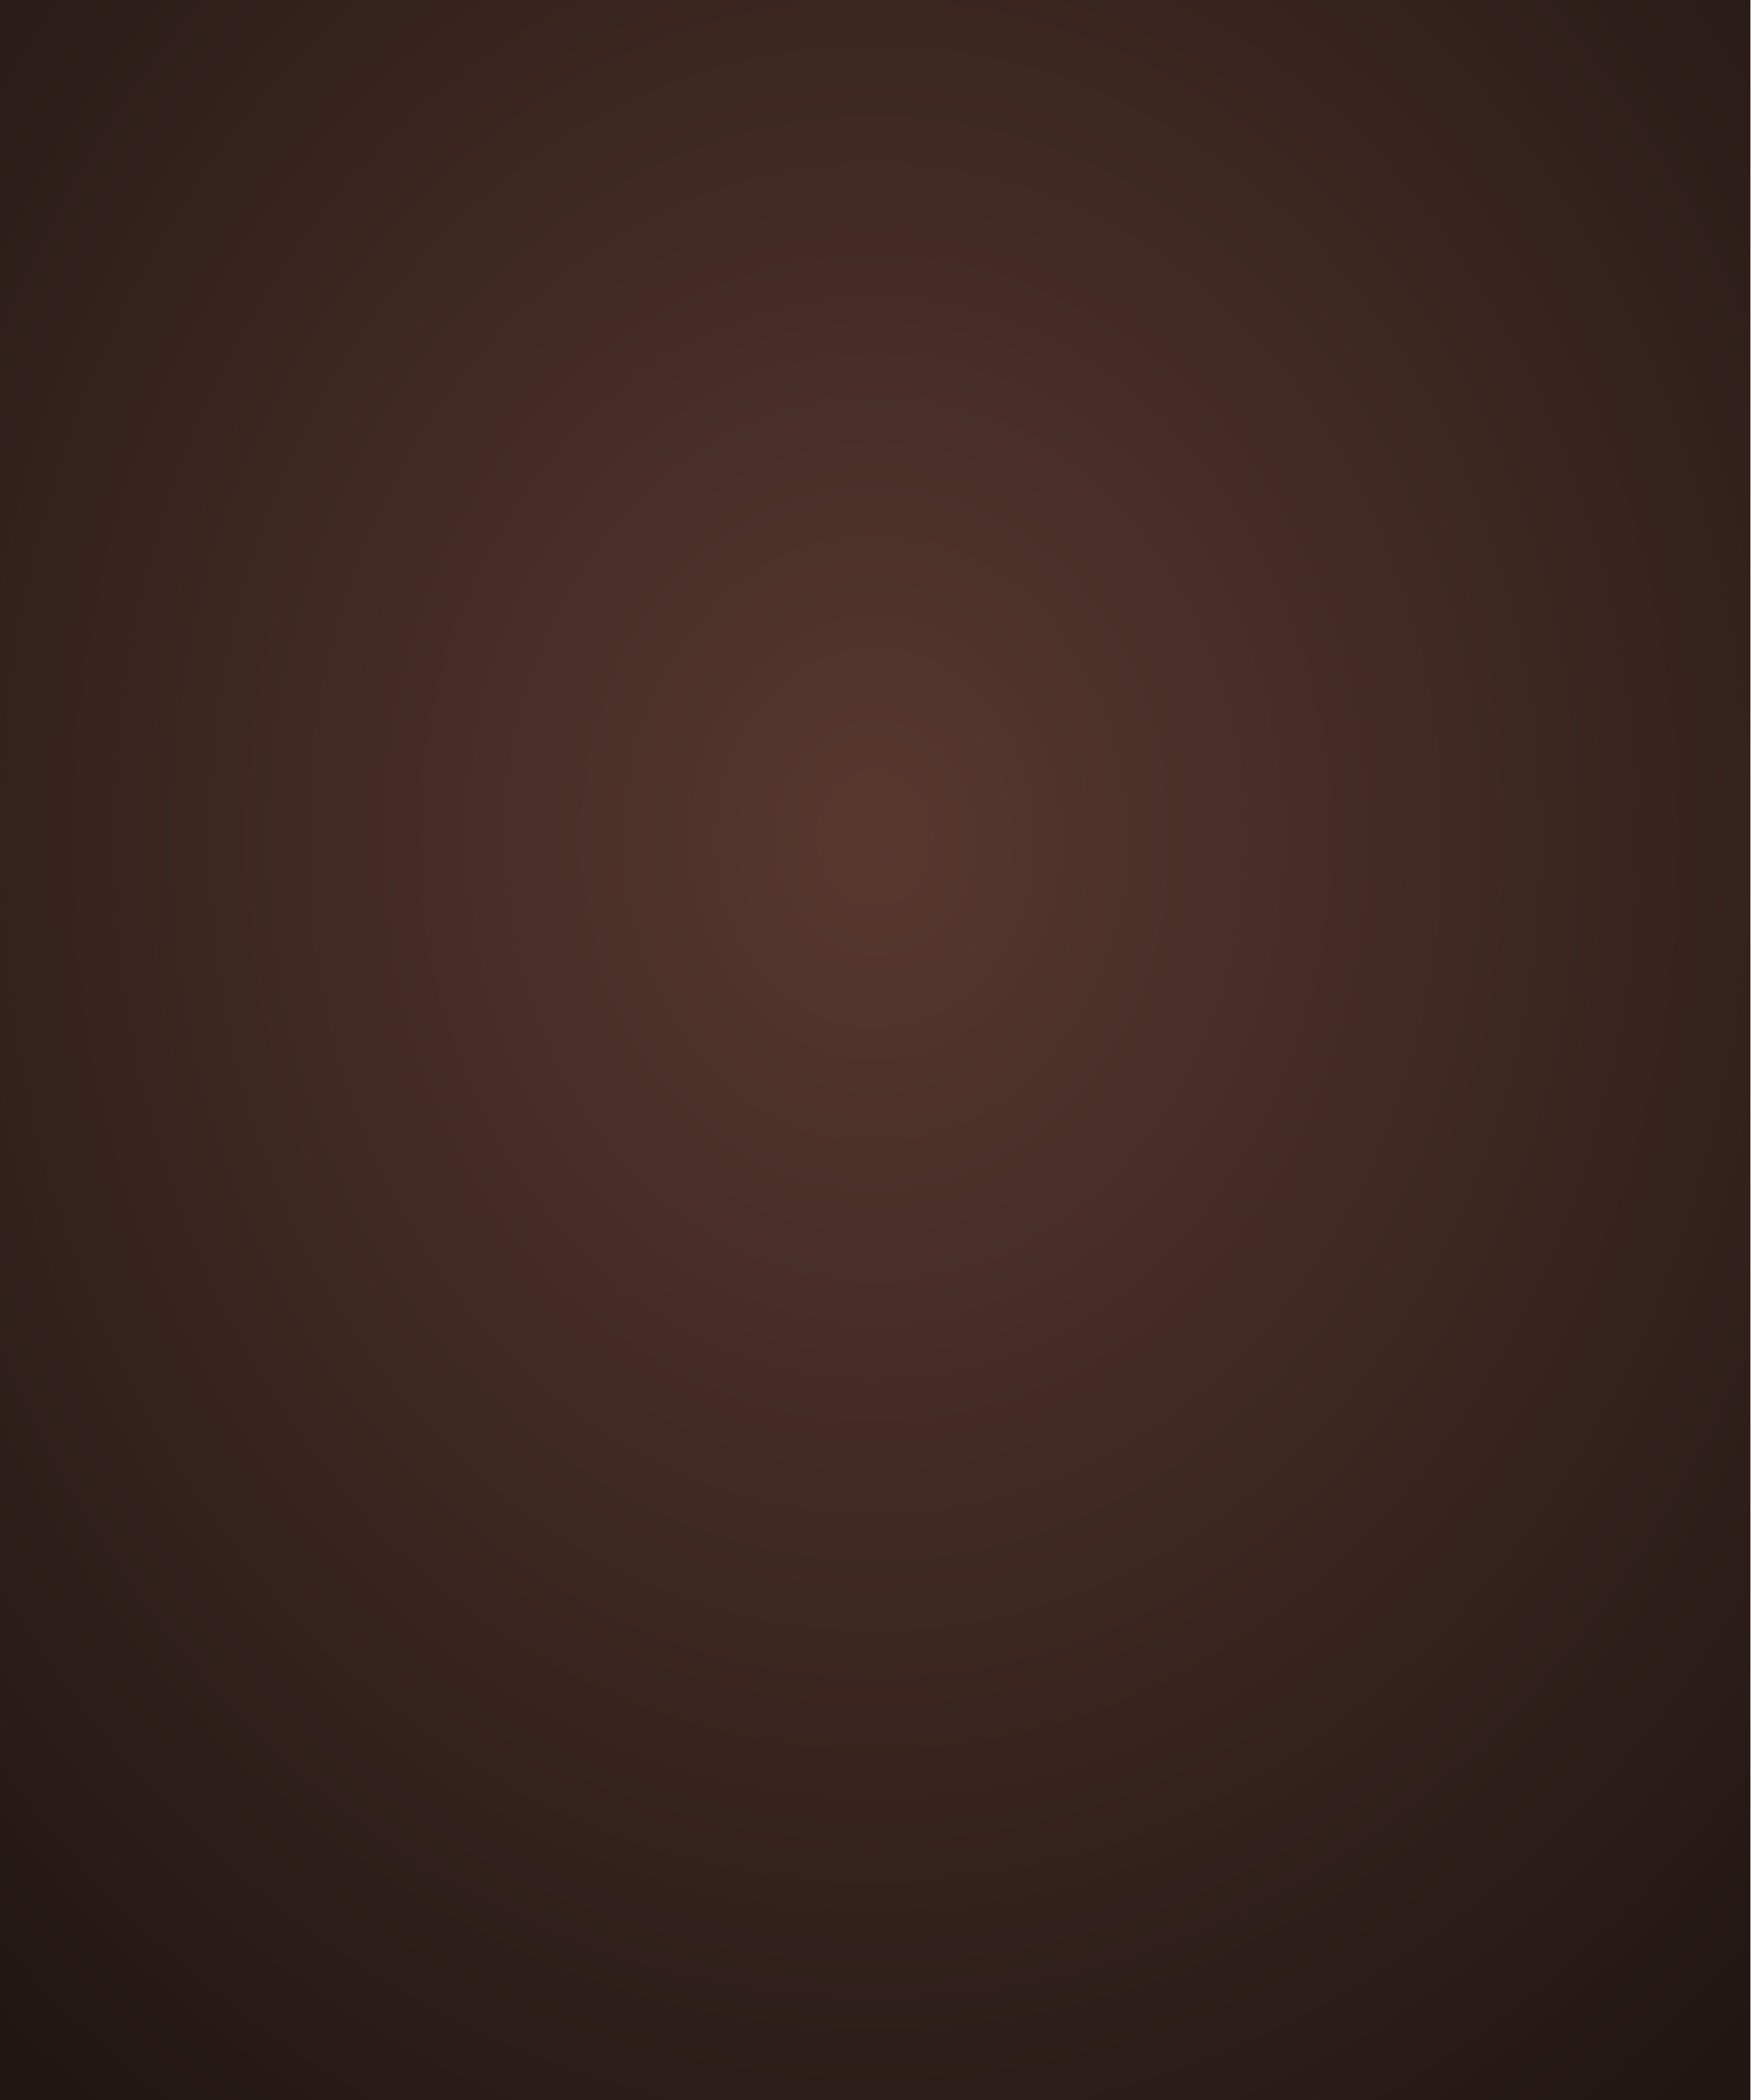
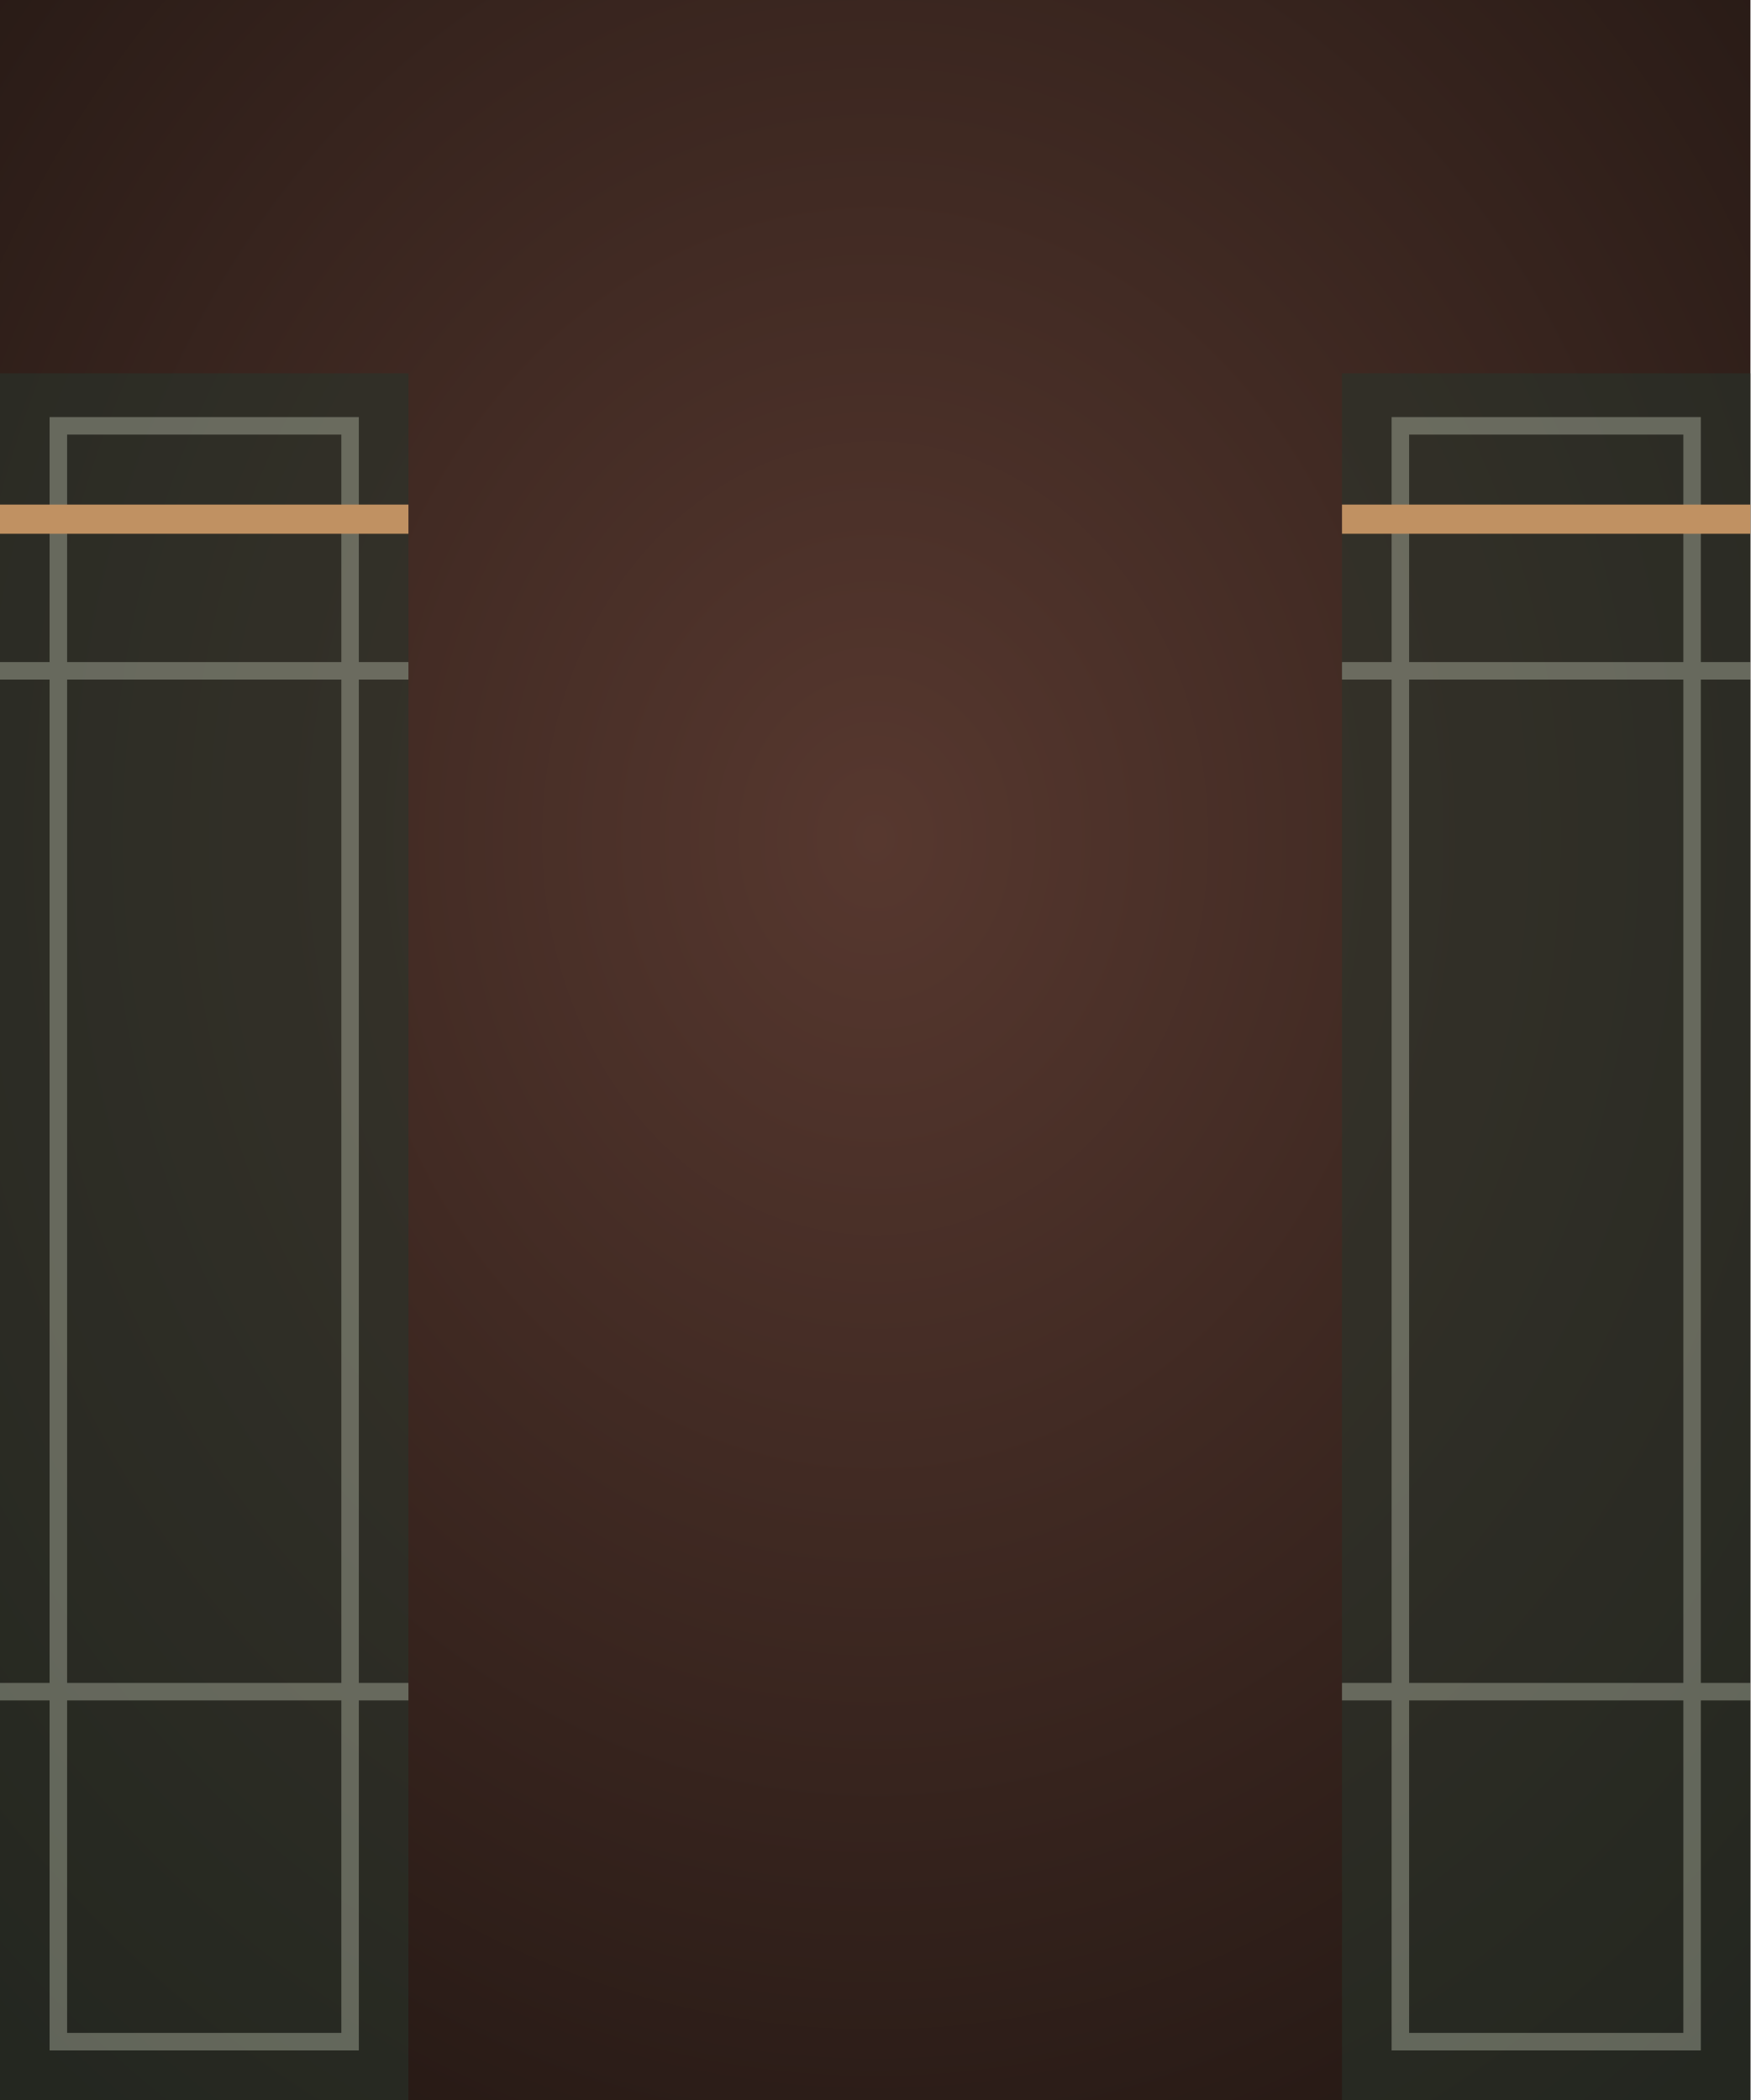
<svg xmlns="http://www.w3.org/2000/svg" viewBox="0 0 300 360">
  <defs>
    <radialGradient id="bgG" cx=".5" cy=".4" r=".75">
      <stop offset="0" stop-color="#57382f" />
      <stop offset="1" stop-color="#211612" />
    </radialGradient>
  </defs>
  <rect width="300" height="360" fill="url(#bgG)" />
+   <path d="M0 64h70v296H0zm230 0h70v296h-70z" fill="#27342b" opacity=".55" />
+   <path d="M10 73h50v277H10zm230 0h50v277h-50zM0 115h70m160 0h70M0 290h70m160 0h70" fill="none" stroke="#d5d9c5" stroke-opacity=".35" stroke-width="3" />
+   <path d="M0 89h70m160 0h70" stroke="#c09162" stroke-width="5" />
</svg>
